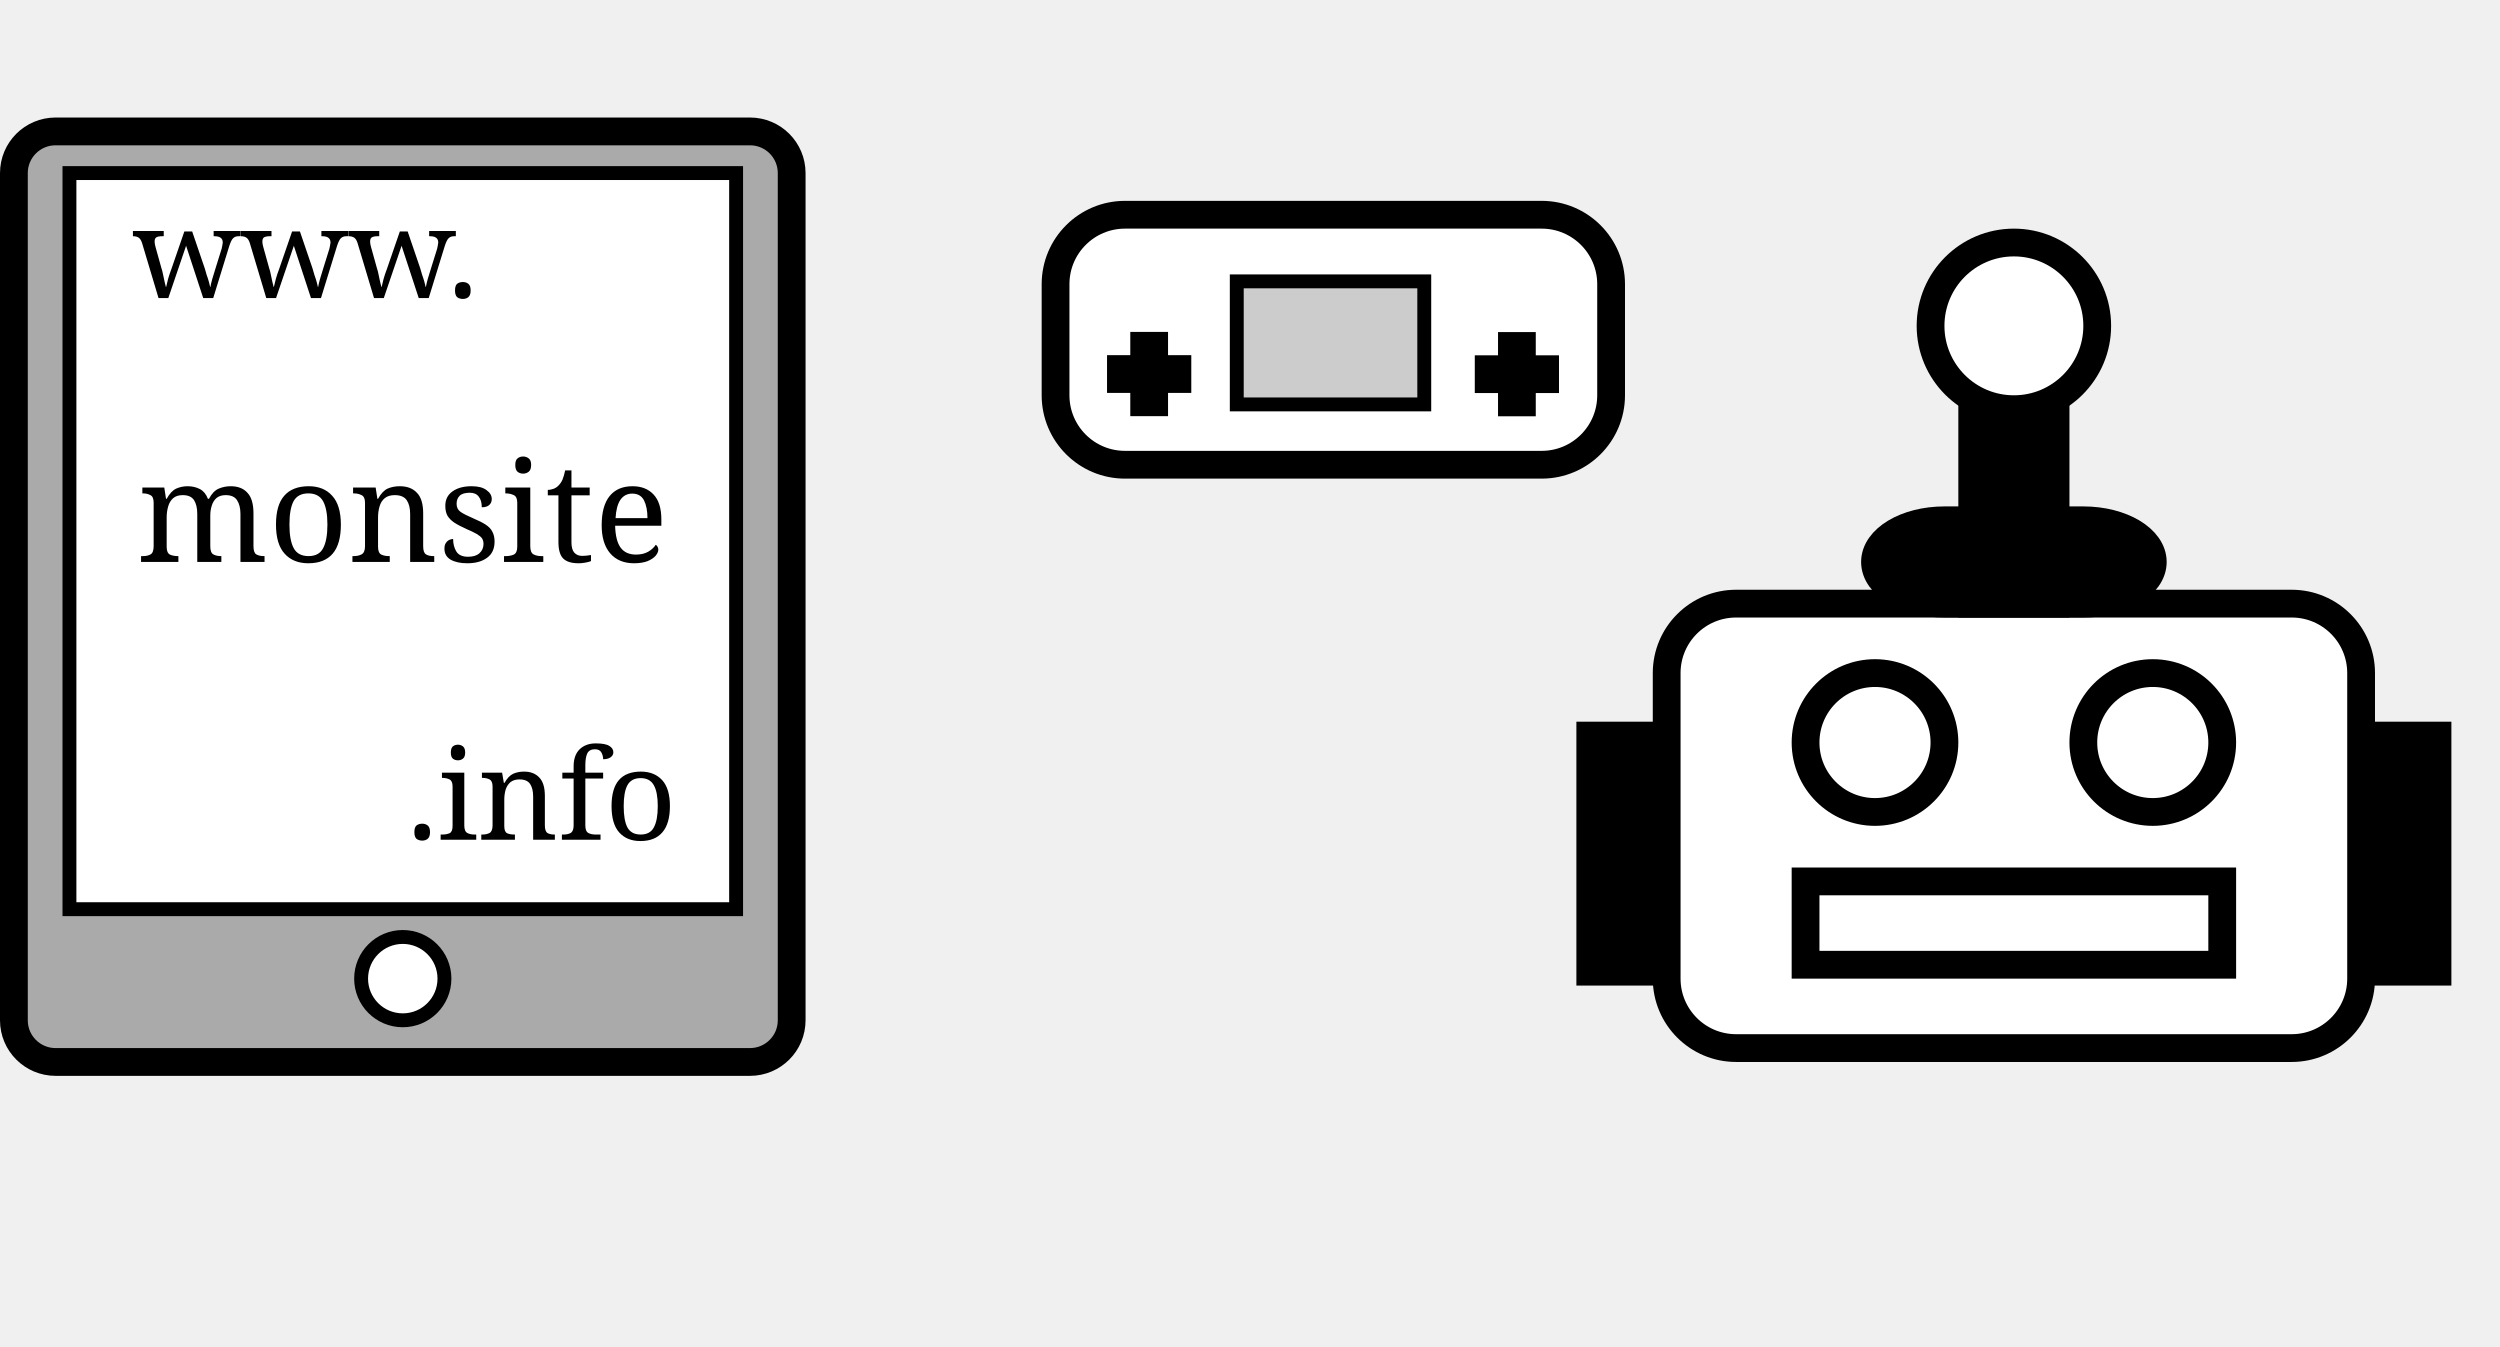
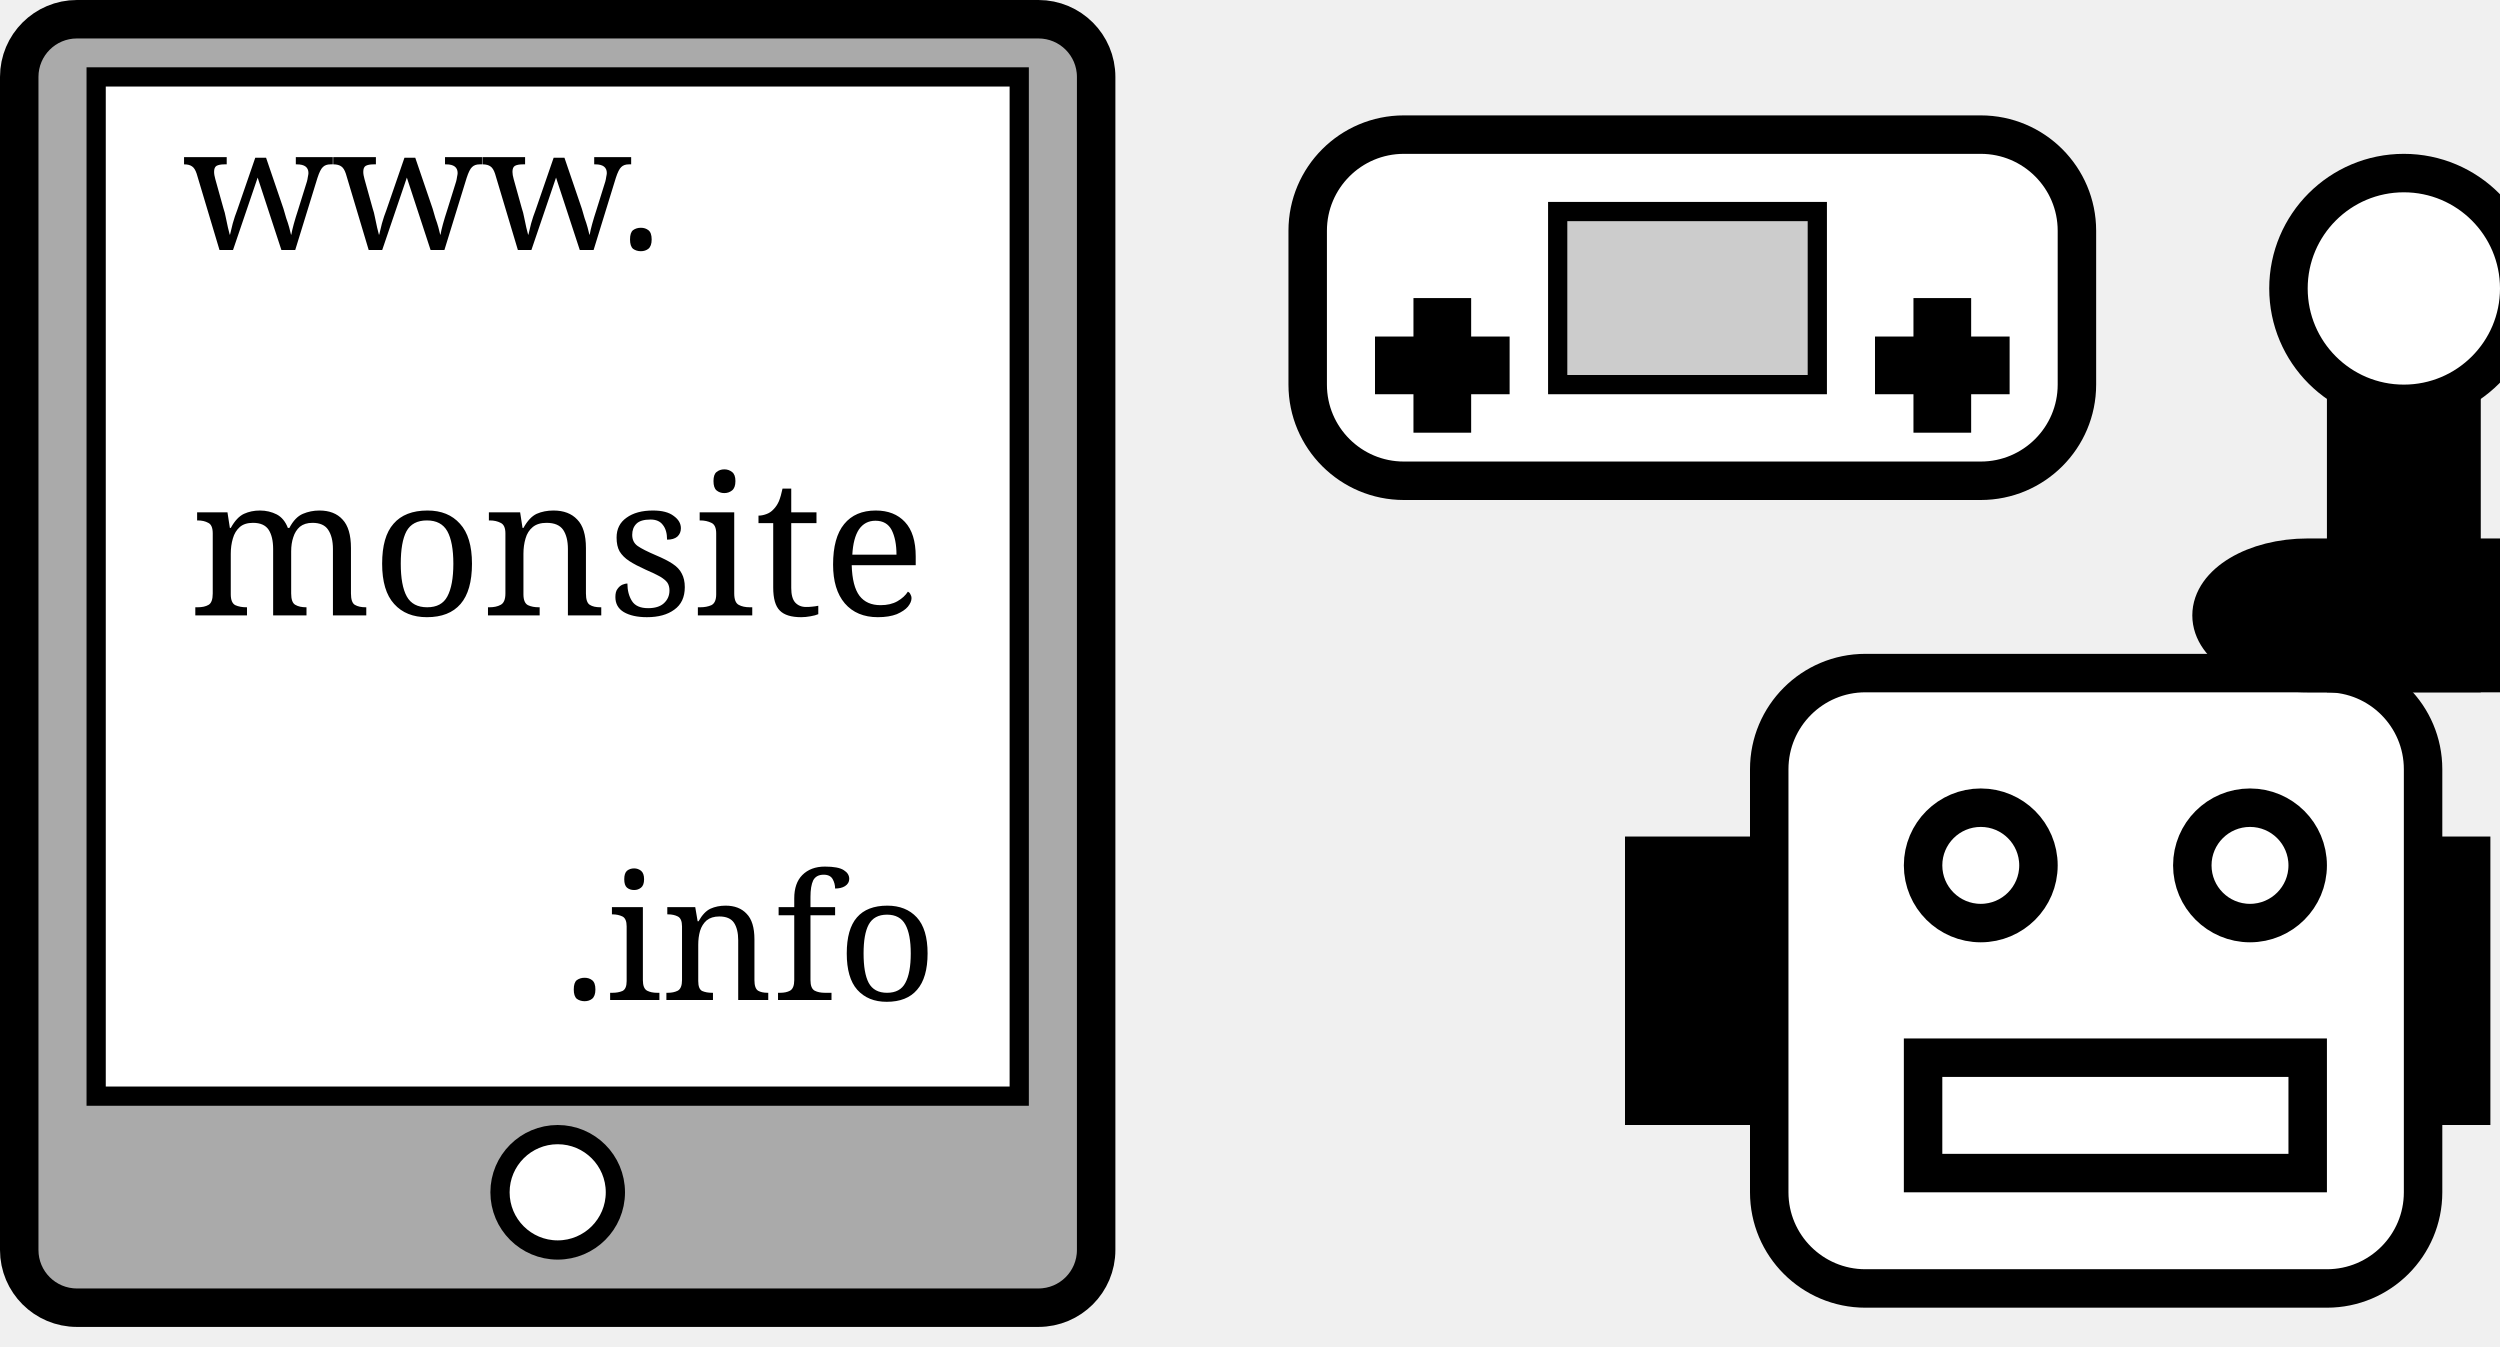
- <svg xmlns="http://www.w3.org/2000/svg" width="130px" height="70px" viewBox="0 0 180 80" version="1.1">
+ <svg xmlns="http://www.w3.org/2000/svg" width="130px" height="70px" viewBox="0 0 130 70" version="1.1">
  <rect height="67" width="56" y="1" x="1" rx="3" stroke-width="2" stroke="#000000" fill="#aaa" />
  <rect height="53" width="48" y="4" x="5" stroke="#000000" fill="#fff" />
  <circle stroke-width="1" cy="62" cx="29" r="3" stroke="#000000" fill="#FFF" />
  <text xml:space="preserve" text-anchor="middle" font-family="serif" font-size="9" y="13" x="22">www.</text>
  <text xml:space="preserve" text-anchor="middle" font-family="serif" font-size="10" y="32" x="29">monsite</text>
  <text xml:space="preserve" text-anchor="middle" font-family="serif" font-size="9" y="52" x="39">.info</text>
-   <rect stroke-width="2" height="18" width="40" y="7" x="76" rx="5" ry="5" stroke="#000000" fill="#FFF" />
-   <rect height="8.859" width="13.5" y="11.797" x="89.047" stroke="#000000" fill="#ccc" />
-   <path d="m80.207,17.61l1.674,0l0,-1.674l1.718,0l0,1.674l1.674,0l0,1.718l-1.674,0l0,1.674l-1.718,0l0,-1.674l-1.674,0l0,-1.718z" stroke-width="1" stroke="#000000" fill="#000000" />
-   <path d="m106.685,17.621l1.673,0l0,-1.673l1.717,0l0,1.673l1.673,0l0,1.717l-1.673,0l0,1.673l-1.717,0l0,-1.673l-1.673,0l0,-1.717z" stroke-width="1" stroke="#000000" fill="#000000" />
-   <rect stroke-width="3" height="16" width="5" y="45" x="115" stroke="#000000" fill="#000" />
-   <rect stroke-width="3" height="16" width="5" y="45" x="170" stroke="#000000" fill="#000" />
-   <rect stroke-width="2" height="32" width="50" y="35" x="120" rx="5" ry="5" stroke="#000000" fill="#FFF" />
-   <circle stroke-width="2" cy="45" cx="135" r="5" stroke="#000000" fill="#FFF" />
-   <circle stroke-width="2" cy="45" cx="155" r="5" stroke="#000000" fill="#FFF" />
-   <rect stroke-width="2" height="6" width="30" y="55" x="130" stroke="#000000" fill="#FFF" />
-   <rect stroke-width="2" height="6" width="20" y="29" x="135" rx="5" stroke="#000000" fill="#000" />
-   <rect stroke-width="2" height="16" width="6" y="19" x="142" stroke="#000000" fill="#000" />
-   <circle stroke-width="2" cy="15" cx="145" r="6" stroke="#000000" fill="#FFF" />
+   <rect stroke-width="2" height="18" width="40" y="7" x="68" rx="5" ry="5" stroke="#000000" fill="#FFF" />
+   <rect height="9" width="13.5" y="11" x="81" stroke="#000000" fill="#ccc" />
+   <rect height="2" width="6" y="18" x="72" stroke="#000" fill="#000" />
+   <rect height="6" width="2" y="16" x="74" stroke="#000" fill="#000" />
+   <rect height="2" width="6" y="18" x="98" stroke="#000" fill="#000" />
+   <rect height="6" width="2" y="16" x="100" stroke="#000" fill="#000" />
+   <rect stroke-width="3" height="12" width="4" y="45" x="86" stroke="#000000" fill="#000" />
+   <rect stroke-width="3" height="12" width="4" y="45" x="124" stroke="#000000" fill="#000" />
+   <rect stroke-width="2" height="32" width="34" y="35" x="92" rx="5" ry="5" stroke="#000000" fill="#FFF" />
+   <circle stroke-width="2" cy="45" cx="103" r="3" stroke="#000000" fill="#FFF" />
+   <circle stroke-width="2" cy="45" cx="117" r="3" stroke="#000000" fill="#FFF" />
+   <rect stroke-width="2" height="6" width="20" y="29" x="115" rx="5" stroke="#000000" fill="#000" />
+   <rect stroke-width="2" height="16" width="6" y="19" x="122" stroke="#000000" fill="#000" />
+   <circle stroke-width="2" cy="15" cx="125" r="6" stroke="#000000" fill="#FFF" />
+   <rect stroke-width="2" height="6" width="20" y="55" x="100" stroke="#000000" fill="#FFF" />
</svg>
